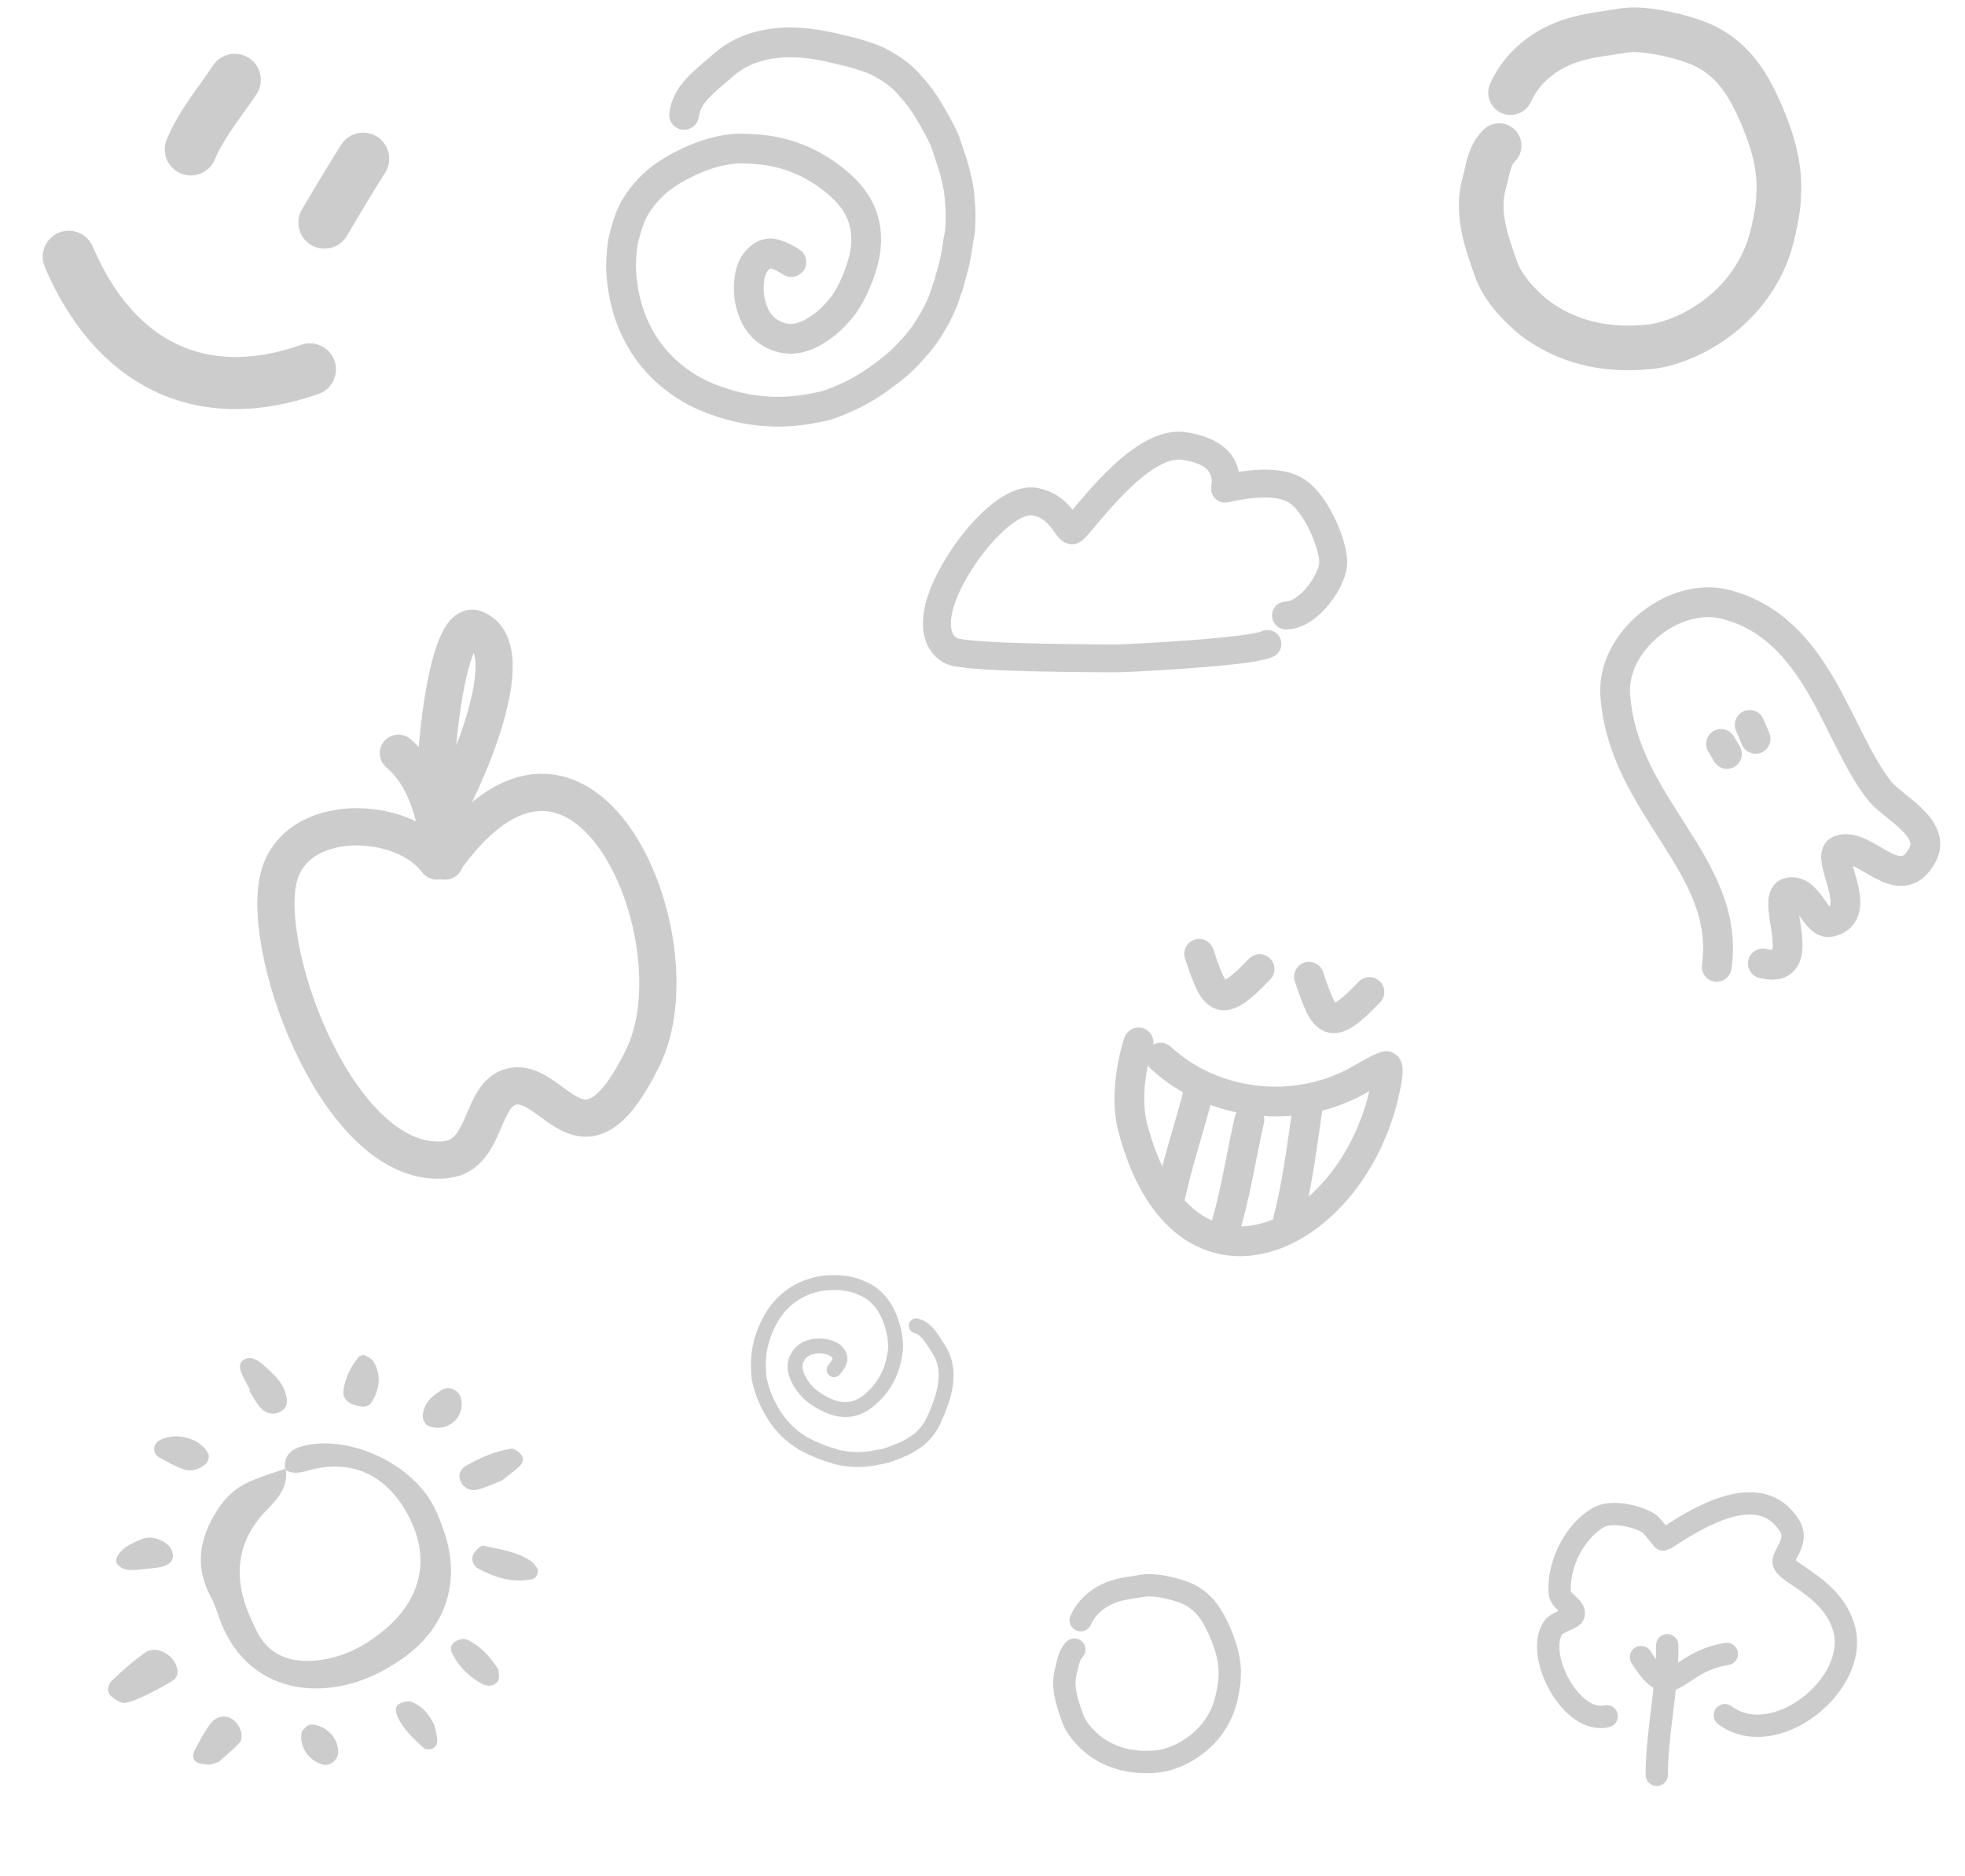
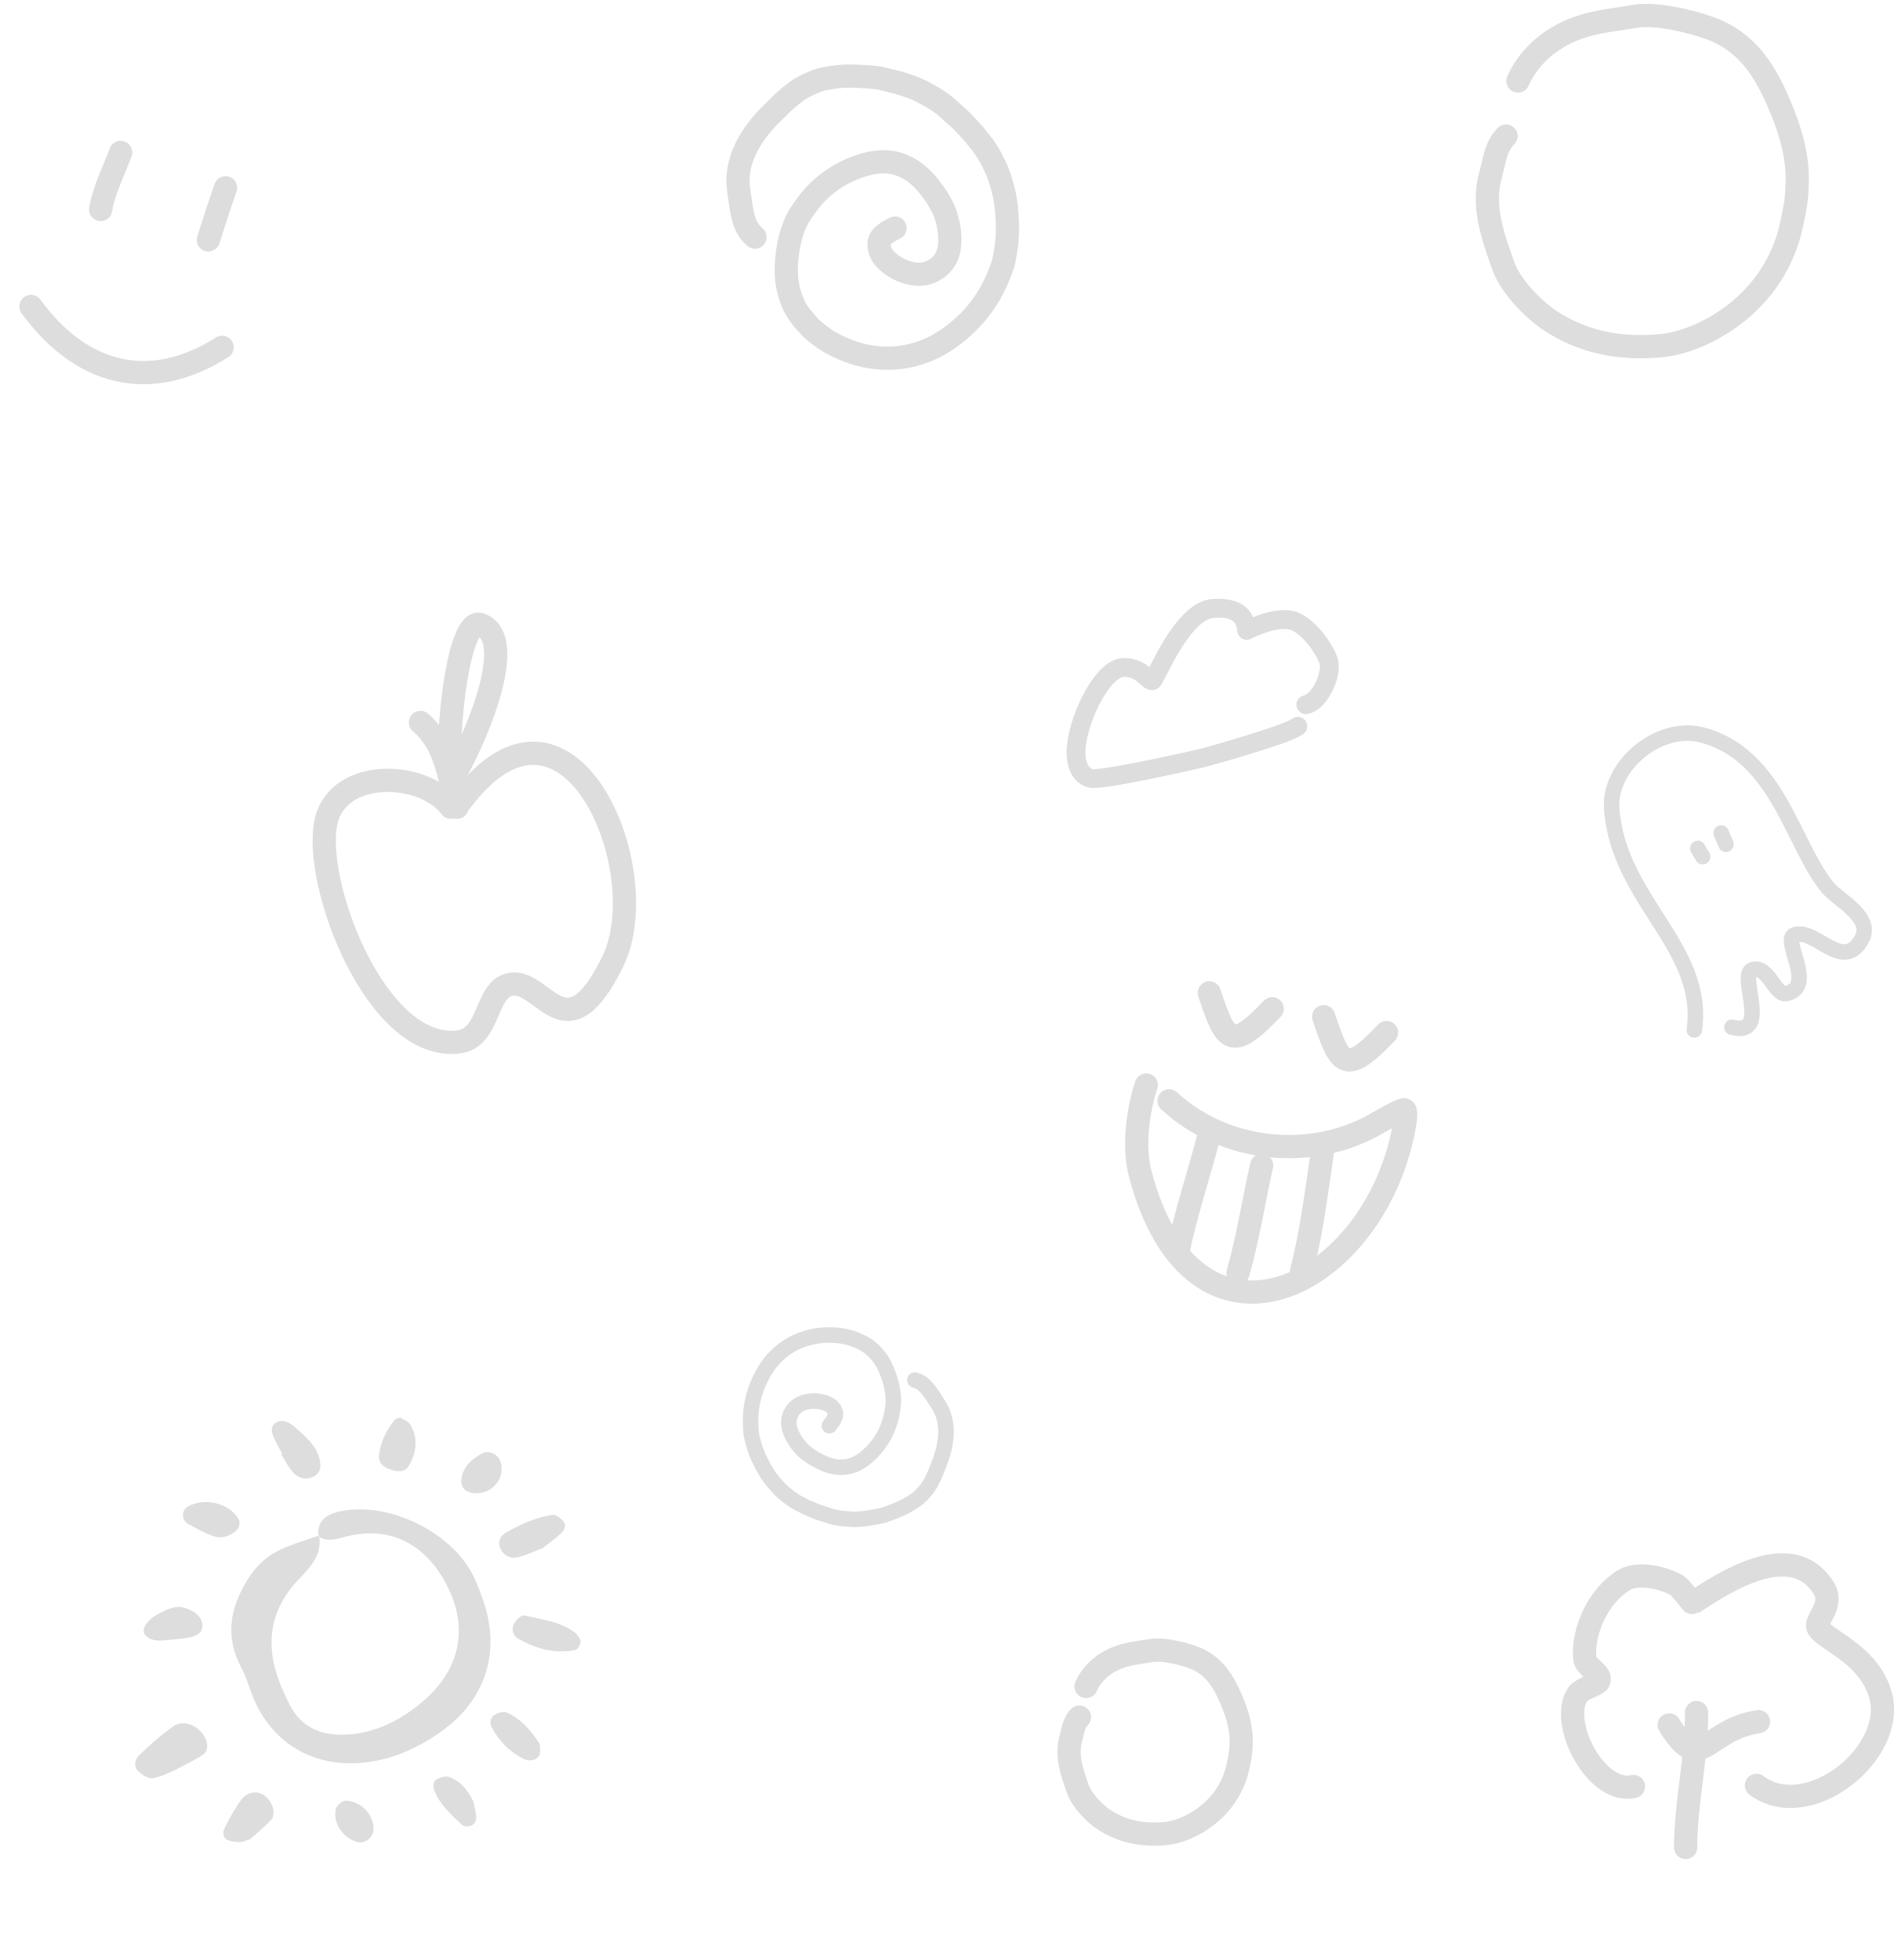
- <svg xmlns="http://www.w3.org/2000/svg" width="264" height="252" viewBox="0 0 264 252" fill="none">
-   <path fill-rule="evenodd" clip-rule="evenodd" d="M38.313 197.488C38.018 195.459 39.292 194.615 40.943 194.233C47.163 192.795 55.497 196.786 58.359 202.556C58.881 203.606 59.292 204.719 59.672 205.83C61.967 212.543 59.896 218.76 54.118 222.817C51.001 225.004 47.637 226.494 43.818 226.813C37.257 227.358 31.935 223.979 29.626 217.846C29.212 216.745 28.879 215.596 28.326 214.566C26.135 210.484 26.759 206.743 29.174 202.932C30.294 201.164 31.669 199.922 33.463 199.105C35.046 198.384 36.738 197.901 38.374 197.331C38.785 199.814 37.302 201.372 35.777 202.956C31.532 207.368 31.333 212.353 33.794 217.682C33.959 218.04 34.137 218.392 34.296 218.753C35.763 222.076 38.408 223.326 41.911 223.149C45.852 222.949 49.211 221.125 52.008 218.688C55.548 215.602 58.187 210.632 55.175 204.271C53.06 199.807 48.967 195.925 42.306 197.358C40.978 197.644 39.672 198.31 38.313 197.488Z" fill="#ccc" />
-   <path fill-rule="evenodd" clip-rule="evenodd" d="M19.8 227.692C19.373 227.865 18.163 228.54 16.869 228.804C16.285 228.923 15.409 228.36 14.891 227.868C14.238 227.249 14.533 226.294 15.053 225.795C16.448 224.457 17.915 223.164 19.494 222.053C21.062 220.949 23.582 222.418 23.843 224.421C23.935 225.112 23.6 225.569 23.13 225.876C22.322 226.401 21.438 226.811 19.8 227.692Z" fill="#ccc" />
-   <path fill-rule="evenodd" clip-rule="evenodd" d="M29.365 236.752C28.791 236.91 28.411 237.112 28.04 237.094C27.476 237.067 26.842 237.018 26.38 236.741C25.806 236.397 25.892 235.672 26.154 235.167C26.786 233.96 27.429 232.739 28.238 231.65C29.454 230.014 31.567 230.444 32.325 232.469C32.504 232.951 32.52 233.772 32.232 234.097C31.329 235.111 30.244 235.961 29.365 236.752Z" fill="#ccc" />
-   <path fill-rule="evenodd" clip-rule="evenodd" d="M67.386 198.955C66.384 199.336 65.32 199.85 64.198 200.137C63.133 200.409 62.226 199.914 61.826 198.887C61.505 198.065 61.926 197.335 62.659 196.919C64.538 195.849 66.517 194.977 68.662 194.649C69.078 194.583 69.689 195.085 70.037 195.478C70.51 196.011 70.156 196.652 69.76 197.039C69.067 197.718 68.252 198.27 67.386 198.955Z" fill="#ccc" />
-   <path fill-rule="evenodd" clip-rule="evenodd" d="M33.597 186.752C33.32 186.238 33.027 185.732 32.772 185.209C32.346 184.335 31.779 183.257 32.844 182.651C33.727 182.148 34.714 182.783 35.456 183.47C36.596 184.525 37.838 185.518 38.325 187.079C38.622 188.027 38.771 189.052 37.734 189.643C36.801 190.178 35.775 189.965 35.069 189.225C34.416 188.543 33.992 187.638 33.468 186.831C33.512 186.805 33.554 186.778 33.597 186.752Z" fill="#ccc" />
-   <path fill-rule="evenodd" clip-rule="evenodd" d="M72.262 210.844C72.326 211.501 72.024 212.081 71.457 212.195C68.843 212.721 66.426 211.957 64.179 210.716C63.519 210.353 63.212 209.419 63.708 208.65C63.99 208.217 64.64 207.614 64.978 207.693C67.239 208.231 69.631 208.453 71.565 209.936C71.859 210.164 72.036 210.543 72.262 210.844Z" fill="#ccc" />
-   <path fill-rule="evenodd" clip-rule="evenodd" d="M66.972 224.354C66.965 224.777 67.154 225.457 66.903 225.867C66.432 226.637 65.45 226.609 64.8 226.262C63.05 225.33 61.648 223.969 60.741 222.166C60.439 221.566 60.605 220.929 61.093 220.61C61.522 220.327 62.264 220.095 62.674 220.277C64.505 221.092 65.811 222.54 66.972 224.354Z" fill="#ccc" />
-   <path fill-rule="evenodd" clip-rule="evenodd" d="M28.022 195.411C28.126 196.047 27.895 196.536 27.383 196.908C26.534 197.527 25.554 197.744 24.601 197.397C23.502 196.997 22.461 196.426 21.436 195.853C20.455 195.304 20.483 194.032 21.437 193.521C23.691 192.313 27.036 193.274 28.022 195.411Z" fill="#ccc" />
-   <path fill-rule="evenodd" clip-rule="evenodd" d="M48.9 182.034C49.278 182.287 49.89 182.488 50.154 182.907C51.289 184.724 50.99 186.628 49.979 188.339C49.415 189.293 48.26 189.023 47.356 188.683C46.602 188.399 46.023 187.737 46.129 186.918C46.353 185.182 47.097 183.627 48.228 182.28C48.333 182.153 48.58 182.144 48.9 182.034Z" fill="#ccc" />
-   <path fill-rule="evenodd" clip-rule="evenodd" d="M58.362 231.8C58.433 232.132 58.644 232.873 58.734 233.628C58.804 234.216 58.611 234.807 57.976 234.994C57.654 235.089 57.13 235.075 56.923 234.876C55.533 233.551 54.045 232.276 53.319 230.425C53.111 229.893 53.107 229.189 53.708 228.892C54.176 228.663 54.859 228.495 55.302 228.667C56.596 229.173 57.538 230.147 58.362 231.8Z" fill="#ccc" />
-   <path fill-rule="evenodd" clip-rule="evenodd" d="M17.474 207.523C18.521 207.007 19.626 206.362 20.778 206.673C21.88 206.971 23.101 207.624 23.23 208.894C23.342 210.019 22.288 210.461 21.275 210.61C20.318 210.751 19.352 210.835 18.388 210.922C17.415 211.01 16.447 211.005 15.76 210.152C15.253 209.519 16.084 208.262 17.474 207.523Z" fill="#ccc" />
-   <path fill-rule="evenodd" clip-rule="evenodd" d="M41.248 231.903C41.431 231.836 41.617 231.708 41.797 231.714C43.811 231.77 45.504 233.545 45.43 235.498C45.392 236.475 44.34 237.318 43.424 237.105C41.506 236.661 40.112 234.609 40.54 232.761C40.615 232.436 41.004 232.187 41.248 231.903Z" fill="#ccc" />
-   <path fill-rule="evenodd" clip-rule="evenodd" d="M59.555 186.654C60.493 186.215 61.655 186.87 61.918 187.838C62.577 190.251 60.349 192.418 57.867 191.715C57.056 191.486 56.689 190.778 56.828 189.922C57.104 188.234 58.34 187.353 59.555 186.654Z" fill="#ccc" />
-   <path d="M155.912 142.096C163.283 148.903 174.644 149.826 182.96 144.882C183.078 144.812 186.127 143.035 186.327 143.263C186.674 143.659 186.181 145.867 186.103 146.241C181.832 166.725 159.008 177.455 152.181 151.501C151.245 147.943 151.901 143.308 152.964 140.057" stroke="#ccc" stroke-width="4" stroke-linecap="round" stroke-linejoin="round" />
-   <path d="M175.675 148.877C174.931 153.905 174.315 159.041 173.027 164.016" stroke="#ccc" stroke-width="4" stroke-linecap="round" stroke-linejoin="round" />
-   <path d="M167.861 150.444C166.814 155.056 166.098 159.841 164.804 164.335" stroke="#ccc" stroke-width="4" stroke-linecap="round" stroke-linejoin="round" />
-   <path d="M160.963 146.972C159.692 151.834 158.079 156.625 157.05 161.556" stroke="#ccc" stroke-width="4" stroke-linecap="round" stroke-linejoin="round" />
-   <path d="M161.107 128.161C163.223 134.496 163.897 135.796 169.225 130.211" stroke="#ccc" stroke-width="4" stroke-linecap="round" stroke-linejoin="round" />
-   <path d="M175.866 131.238C177.982 137.572 178.656 138.873 183.984 133.288" stroke="#ccc" stroke-width="4" stroke-linecap="round" stroke-linejoin="round" />
-   <path d="M223.999 221.059C224.047 226.841 222.588 232.797 222.588 238.471" stroke="#ccc" stroke-width="3" stroke-linecap="round" stroke-linejoin="round" />
-   <path d="M220.471 222.656C224.626 229.364 224.996 223.285 232 222.235" stroke="#ccc" stroke-width="3" stroke-linecap="round" stroke-linejoin="round" />
-   <path d="M215.858 230.607C211.087 231.712 206.182 222.403 208.669 218.692C209.139 217.991 211.154 217.472 211.365 217.054C211.886 216.018 209.665 215.229 209.568 214.075C209.26 210.401 211.411 205.886 214.66 203.947C216.449 202.88 219.873 203.65 221.549 204.692C221.941 204.935 223.438 206.965 223.496 206.926C227.82 204.059 236.384 198.569 240.419 204.99C241.807 207.197 239.276 209.071 239.671 210.054C240.292 211.598 246.275 213.432 247.758 218.841C249.8 226.286 238.429 235.452 231.733 230.458" stroke="#ccc" stroke-width="3" stroke-linecap="round" stroke-linejoin="round" />
-   <path d="M230.643 129.908C232.579 116.207 218.107 108.503 217.01 93.407C216.486 86.195 224.886 79.447 231.773 81.192C244.354 84.377 246.719 99.052 252.602 106.345C254.308 108.46 260.232 111.258 258.283 114.875C255.2 120.597 250.619 112.999 247.178 114.215C245.019 114.978 250.829 122.796 245.856 123.884C243.908 124.31 242.927 119.236 240.274 119.938C237.714 120.615 243.454 131.126 236.839 129.451" stroke="#ccc" stroke-width="4" stroke-linecap="round" stroke-linejoin="round" />
-   <path d="M235.073 97.4C235.317 98.041 235.636 98.656 235.866 99.275" stroke="#ccc" stroke-width="4" stroke-linecap="round" stroke-linejoin="round" />
-   <path d="M232.017 101.305C231.75 100.855 231.482 100.406 231.215 99.956" stroke="#ccc" stroke-width="4" stroke-linecap="round" stroke-linejoin="round" />
-   <path d="M202.947 12.446C204.699 8.554 208.311 6.11 212.154 5.149C214.351 4.6 215.763 4.505 217.993 4.116C221.171 3.56 226.829 5.134 228.905 6.121C232.999 8.068 235.026 11.585 236.684 15.46C238.12 18.815 239.234 22.499 238.958 26.212C238.958 27.829 238.611 29.34 238.277 30.932C236.098 41.352 226.637 46.101 221.57 46.606C216.31 47.13 211.353 46.271 206.866 43.228C205.652 42.404 202.171 39.468 201.024 36.232C199.724 32.561 198.26 28.611 199.424 24.531C199.901 22.861 200.006 20.971 201.41 19.562" stroke="#ccc" stroke-width="6" stroke-linecap="round" stroke-linejoin="round" />
-   <path d="M145.193 217.692C146.166 215.53 148.173 214.172 150.308 213.638C151.529 213.333 152.313 213.28 153.552 213.064C155.317 212.756 158.46 213.63 159.614 214.178C161.888 215.26 163.014 217.214 163.935 219.366C164.733 221.231 165.352 223.277 165.199 225.34C165.199 226.238 165.006 227.078 164.821 227.962C163.61 233.751 158.354 236.389 155.539 236.67C152.616 236.961 149.863 236.484 147.37 234.793C146.696 234.336 144.762 232.705 144.125 230.907C143.402 228.867 142.589 226.673 143.236 224.406C143.501 223.478 143.559 222.428 144.339 221.646" stroke="#ccc" stroke-width="3" stroke-linecap="round" stroke-linejoin="round" />
-   <path d="M25.638 20.071C26.992 16.754 29.769 13.404 31.54 10.729" stroke="#ccc" stroke-width="7" stroke-linecap="round" stroke-linejoin="round" />
-   <path d="M43.588 29.908C45.301 27.023 46.999 24.154 48.791 21.323" stroke="#ccc" stroke-width="7" stroke-linecap="round" stroke-linejoin="round" />
-   <path d="M9.236 34.499C15.289 48.696 26.788 54.856 41.637 49.628" stroke="#ccc" stroke-width="7" stroke-linecap="round" stroke-linejoin="round" />
-   <path d="M123.096 178.136C124.474 178.522 125.078 179.688 126.138 181.326C127.527 183.473 127.289 186.163 126.3 188.752C125.809 190.036 125.794 190.091 125.489 190.74C125.265 191.219 125.022 191.691 124.702 192.106C124.249 192.692 123.758 193.249 123.135 193.666C122.612 194.016 122.086 194.356 121.514 194.622C120.939 194.889 120.35 195.115 119.758 195.337C119.338 195.494 118.91 195.643 118.472 195.712C117.801 195.816 117.141 195.984 116.46 196.043C115.968 196.086 115.48 196.137 114.985 196.108C114.431 196.074 113.877 196.046 113.327 195.953C112.982 195.895 112.637 195.846 112.308 195.731C111.892 195.586 111.467 195.471 111.049 195.337C110.482 195.155 109.936 194.933 109.402 194.68C109.246 194.606 109.074 194.583 108.927 194.48C108.763 194.365 108.57 194.293 108.391 194.201C108.211 194.109 108.026 194.025 107.854 193.919C107.515 193.711 107.182 193.494 106.863 193.253C106.6 193.055 106.353 192.841 106.101 192.631C105.575 192.191 105.145 191.663 104.706 191.138C104.249 190.591 103.885 189.985 103.542 189.366C103.055 188.49 102.635 187.581 102.348 186.61C102.224 186.192 102.112 185.771 102.019 185.347C101.954 185.057 101.945 184.752 101.923 184.453C101.84 183.299 101.889 182.154 102.119 181.012C102.328 179.97 102.668 178.977 103.131 178.026C103.495 177.277 103.908 176.557 104.434 175.902C105.128 175.037 105.937 174.311 106.872 173.734C107.486 173.356 108.14 173.058 108.829 172.83C109.511 172.604 110.202 172.457 110.909 172.386C111.544 172.322 112.182 172.313 112.821 172.351C113.487 172.392 114.136 172.522 114.776 172.694C115.125 172.788 115.462 172.936 115.796 173.082C116.347 173.325 116.885 173.597 117.351 173.989C117.898 174.449 118.374 174.972 118.768 175.576C119.259 176.328 119.586 177.15 119.855 178.002C120.136 178.891 120.3 179.801 120.324 180.737C120.341 181.403 120.213 182.048 120.078 182.697C119.853 183.772 119.461 184.775 118.892 185.705C118.339 186.607 117.652 187.402 116.844 188.085C116.363 188.492 115.84 188.838 115.257 189.07C114.568 189.345 113.854 189.444 113.11 189.373C112.17 189.283 111.327 188.932 110.51 188.493C109.935 188.185 109.392 187.824 108.89 187.407C108.573 187.145 108.303 186.828 108.041 186.506C107.615 185.983 107.288 185.403 107.047 184.774C106.733 183.952 106.719 183.114 107.162 182.34C107.56 181.646 108.167 181.185 108.961 180.986C109.787 180.779 110.599 180.808 111.401 181.047C111.979 181.219 112.466 181.526 112.752 182.103C112.991 182.587 112.85 183.091 112.061 184.039" stroke="#ccc" stroke-width="2" stroke-linecap="round" stroke-linejoin="round" />
-   <path d="M91.905 15.436C92.28 12.663 94.376 11.178 97.26 8.682C101.042 5.41 106.315 5.145 111.596 6.36C114.216 6.962 114.326 6.977 115.666 7.391C116.654 7.696 117.634 8.039 118.524 8.547C119.781 9.264 120.993 10.065 121.968 11.158C122.787 12.076 123.588 13.002 124.259 14.039C124.932 15.08 125.529 16.16 126.118 17.246C126.535 18.017 126.941 18.805 127.192 19.634C127.576 20.906 128.08 22.139 128.378 23.441C128.594 24.383 128.826 25.314 128.902 26.279C128.987 27.363 129.082 28.442 129.05 29.534C129.031 30.216 129.03 30.897 128.896 31.567C128.728 32.41 128.62 33.266 128.474 34.11C128.276 35.258 127.994 36.376 127.647 37.478C127.547 37.799 127.548 38.139 127.389 38.452C127.211 38.8 127.123 39.193 126.993 39.566C126.863 39.939 126.752 40.32 126.594 40.681C126.282 41.394 125.952 42.097 125.571 42.781C125.259 43.343 124.911 43.88 124.572 44.425C123.864 45.563 122.957 46.538 122.059 47.529C121.123 48.562 120.048 49.431 118.944 50.263C117.377 51.443 115.731 52.503 113.929 53.322C113.154 53.675 112.369 54.004 111.572 54.301C111.027 54.504 110.44 54.605 109.867 54.728C107.654 55.2 105.425 55.416 103.151 55.279C101.076 55.155 99.062 54.766 97.095 54.128C95.545 53.624 94.039 53.02 92.629 52.179C90.766 51.069 89.14 49.699 87.772 48.044C86.873 46.957 86.118 45.772 85.49 44.499C84.868 43.24 84.396 41.94 84.067 40.59C83.772 39.378 83.582 38.146 83.484 36.899C83.382 35.597 83.459 34.305 83.618 33.02C83.706 32.318 83.901 31.625 84.095 30.94C84.415 29.806 84.796 28.691 85.43 27.682C86.172 26.498 87.056 25.436 88.12 24.509C89.443 23.354 90.946 22.499 92.522 21.747C94.168 20.964 95.886 20.4 97.692 20.1C98.978 19.887 100.261 19.959 101.556 20.046C103.696 20.19 105.746 20.678 107.699 21.529C109.597 22.356 111.322 23.471 112.863 24.851C113.781 25.672 114.592 26.591 115.2 27.657C115.919 28.918 116.304 30.273 116.367 31.733C116.447 33.578 115.996 35.306 115.368 37.007C114.926 38.203 114.373 39.352 113.703 40.438C113.28 41.123 112.74 41.73 112.187 42.325C111.29 43.291 110.255 44.081 109.102 44.717C107.594 45.549 105.977 45.803 104.358 45.154C102.905 44.572 101.849 43.52 101.248 42.037C100.624 40.494 100.462 38.912 100.707 37.295C100.884 36.13 101.346 35.103 102.387 34.393C103.259 33.799 104.273 33.936 106.322 35.207" stroke="#ccc" stroke-width="4" stroke-linecap="round" stroke-linejoin="round" />
-   <path d="M58.701 115.685C54.078 109.461 39.508 108.915 37.402 118.077C35.009 128.482 45.93 157.457 59.969 155.812C65.664 155.145 64.455 146.32 69.251 145.914C74.746 145.449 78.501 158.118 86.367 142.11C94.019 126.539 78.733 90.237 60.387 114.706" stroke="#ccc" stroke-width="5" stroke-linecap="round" stroke-linejoin="round" />
-   <path d="M53.522 101.204C58.06 105.162 58.285 110.488 59.79 115.689" stroke="#ccc" stroke-width="5" stroke-linecap="round" stroke-linejoin="round" />
-   <path d="M58.965 111.936C57.462 107.997 59.546 82.843 63.824 84.488C70.791 87.168 61.557 106.628 59.488 109.819" stroke="#ccc" stroke-width="5" stroke-linecap="round" stroke-linejoin="round" />
-   <path d="M128.668 85.78C128.652 85.772 128.654 85.773 128.669 85.777C128.714 85.791 128.779 85.807 128.859 85.824C129.049 85.864 129.301 85.906 129.609 85.946C130.234 86.029 131.06 86.104 132.064 86.172C133.882 86.295 136.231 86.389 138.983 86.457C141.251 86.512 143.679 86.548 146.14 86.567C147.043 86.574 147.903 86.578 148.709 86.581C149.246 86.582 149.622 86.583 150.062 86.583C151.081 86.583 156.022 86.317 159.932 86.02C162.449 85.829 164.638 85.624 166.326 85.414C167.25 85.299 168.009 85.184 168.578 85.072C168.854 85.017 169.078 84.965 169.243 84.918C169.341 84.889 169.388 84.872 169.35 84.894C170.25 84.38 171.396 84.693 171.91 85.592C172.423 86.491 172.11 87.636 171.21 88.149C170.002 88.838 166.368 89.291 160.216 89.758C156.217 90.061 151.202 90.331 150.062 90.331C149.618 90.331 149.239 90.331 148.698 90.329C147.886 90.327 147.021 90.322 146.11 90.315C143.63 90.296 141.181 90.26 138.89 90.204C132.271 90.041 128.409 89.78 127.121 89.195C125.361 88.395 124.245 86.713 124.036 84.537C123.833 82.411 124.48 79.859 125.973 76.974C127.505 74.015 129.654 71.085 131.873 68.96C134.513 66.432 137.121 65.109 139.499 65.586C141.242 65.936 142.591 66.783 143.704 68.013C143.843 68.166 143.974 68.321 144.104 68.483C144.161 68.415 144.222 68.343 144.287 68.266C145.849 66.407 146.671 65.462 147.817 64.266C150.13 61.85 152.301 60.063 154.444 59.011C156.135 58.181 157.781 57.832 159.368 58.077C163.382 58.697 165.88 60.535 166.434 63.397C169.788 62.868 172.452 63.032 174.457 63.961C176.296 64.814 177.907 66.784 179.188 69.345C180.282 71.532 181 73.928 181 75.521C181 77.237 180.014 79.406 178.543 81.215C176.89 83.248 174.86 84.57 172.779 84.57C171.742 84.57 170.902 83.731 170.902 82.696C170.902 81.661 171.742 80.822 172.779 80.822C173.504 80.822 174.618 80.096 175.63 78.852C176.606 77.651 177.247 76.241 177.247 75.521C177.247 74.601 176.687 72.732 175.831 71.021C174.895 69.15 173.772 67.776 172.877 67.362C171.351 66.654 168.708 66.654 165.006 67.49C163.713 67.781 162.534 66.679 162.738 65.372C163.056 63.344 162.034 62.281 158.795 61.781C158.054 61.667 157.152 61.858 156.1 62.375C154.432 63.193 152.564 64.731 150.529 66.856C149.457 67.977 148.674 68.877 147.162 70.675C146.531 71.427 146.271 71.731 146.003 72.023C145.812 72.232 145.651 72.395 145.495 72.531C145.374 72.637 145.252 72.73 145.114 72.814C144.811 72.999 144.488 73.122 144.049 73.122C143.369 73.122 142.861 72.845 142.426 72.428C142.225 72.234 142.061 72.032 141.843 71.733C141.818 71.698 141.496 71.248 141.396 71.113C141.228 70.888 141.077 70.7 140.921 70.527C140.313 69.857 139.65 69.44 138.759 69.261C136.745 68.857 132.095 73.309 129.307 78.695C128.119 80.99 127.646 82.857 127.773 84.18C127.857 85.065 128.183 85.558 128.672 85.781L128.668 85.78Z" fill="#ccc" />
+ <svg xmlns="http://www.w3.org/2000/svg" width="245" height="253" viewBox="0 0 245 253" fill="none">
+   <path fill-rule="evenodd" clip-rule="evenodd" d="M41.136 198.361C40.843 196.342 42.111 195.502 43.754 195.121C49.946 193.69 58.241 197.663 61.09 203.406C61.609 204.451 62.018 205.559 62.397 206.664C64.682 213.346 62.62 219.536 56.868 223.573C53.765 225.751 50.417 227.234 46.616 227.551C40.085 228.094 34.788 224.73 32.489 218.625C32.078 217.529 31.745 216.386 31.196 215.361C29.015 211.298 29.636 207.573 32.039 203.78C33.154 202.02 34.523 200.784 36.309 199.971C37.884 199.253 39.569 198.772 41.197 198.205C41.606 200.677 40.13 202.227 38.612 203.804C34.386 208.196 34.188 213.158 36.639 218.462C36.803 218.819 36.98 219.169 37.138 219.528C38.598 222.835 41.231 224.08 44.718 223.904C48.641 223.705 51.984 221.889 54.768 219.464C58.292 216.392 60.919 211.445 57.92 205.113C55.816 200.669 51.741 196.805 45.111 198.232C43.789 198.517 42.489 199.18 41.136 198.361Z" fill="#ddd" />
+   <path fill-rule="evenodd" clip-rule="evenodd" d="M22.709 228.426C22.284 228.599 21.079 229.27 19.791 229.532C19.21 229.651 18.338 229.091 17.822 228.601C17.172 227.985 17.466 227.035 17.984 226.537C19.372 225.205 20.832 223.919 22.404 222.813C23.965 221.714 26.473 223.176 26.733 225.17C26.825 225.858 26.491 226.313 26.023 226.618C25.219 227.141 24.339 227.549 22.709 228.426Z" fill="#ddd" />
+   <path fill-rule="evenodd" clip-rule="evenodd" d="M32.23 237.444C31.658 237.601 31.28 237.802 30.911 237.785C30.349 237.758 29.718 237.709 29.258 237.434C28.687 237.091 28.772 236.369 29.034 235.866C29.662 234.665 30.303 233.45 31.107 232.366C32.318 230.737 34.422 231.166 35.176 233.181C35.354 233.661 35.37 234.478 35.083 234.801C34.184 235.811 33.104 236.656 32.23 237.444Z" fill="#ddd" />
+   <path fill-rule="evenodd" clip-rule="evenodd" d="M70.075 199.822C69.078 200.201 68.019 200.712 66.902 200.998C65.841 201.269 64.939 200.776 64.54 199.754C64.222 198.936 64.64 198.209 65.37 197.795C67.241 196.73 69.21 195.862 71.345 195.535C71.759 195.47 72.367 195.969 72.714 196.36C73.185 196.891 72.833 197.529 72.438 197.914C71.749 198.59 70.937 199.14 70.075 199.822Z" fill="#ddd" />
+   <path fill-rule="evenodd" clip-rule="evenodd" d="M36.442 187.675C36.166 187.163 35.875 186.659 35.621 186.138C35.197 185.269 34.632 184.196 35.692 183.593C36.572 183.092 37.554 183.724 38.292 184.408C39.427 185.458 40.663 186.446 41.148 188.001C41.444 188.944 41.593 189.964 40.56 190.553C39.631 191.084 38.61 190.873 37.908 190.136C37.257 189.457 36.835 188.557 36.314 187.753C36.357 187.727 36.4 187.7 36.442 187.675Z" fill="#ddd" />
+   <path fill-rule="evenodd" clip-rule="evenodd" d="M74.929 211.656C74.992 212.31 74.692 212.886 74.128 213C71.526 213.524 69.12 212.763 66.883 211.529C66.226 211.167 65.92 210.237 66.415 209.472C66.695 209.041 67.342 208.44 67.678 208.52C69.929 209.055 72.31 209.276 74.235 210.752C74.528 210.979 74.704 211.356 74.929 211.656Z" fill="#ddd" />
+   <path fill-rule="evenodd" clip-rule="evenodd" d="M69.664 225.103C69.657 225.525 69.845 226.201 69.595 226.609C69.126 227.376 68.148 227.348 67.501 227.003C65.759 226.075 64.364 224.72 63.461 222.926C63.161 222.328 63.326 221.695 63.811 221.377C64.239 221.095 64.977 220.864 65.385 221.045C67.207 221.857 68.508 223.298 69.664 225.103Z" fill="#ddd" />
+   <path fill-rule="evenodd" clip-rule="evenodd" d="M30.893 196.294C30.996 196.926 30.766 197.414 30.256 197.784C29.412 198.4 28.436 198.616 27.487 198.27C26.394 197.872 25.357 197.304 24.337 196.734C23.36 196.187 23.389 194.921 24.338 194.413C26.582 193.21 29.912 194.167 30.893 196.294Z" fill="#ddd" />
+   <path fill-rule="evenodd" clip-rule="evenodd" d="M51.675 182.978C52.051 183.23 52.66 183.43 52.922 183.848C54.052 185.656 53.755 187.551 52.749 189.254C52.187 190.204 51.037 189.935 50.138 189.597C49.387 189.314 48.81 188.655 48.917 187.84C49.14 186.112 49.88 184.564 51.005 183.223C51.11 183.097 51.356 183.088 51.675 182.978Z" fill="#ddd" />
+   <path fill-rule="evenodd" clip-rule="evenodd" d="M61.093 232.515C61.163 232.845 61.374 233.583 61.463 234.335C61.533 234.92 61.341 235.508 60.708 235.695C60.388 235.789 59.867 235.775 59.66 235.577C58.277 234.258 56.796 232.989 56.074 231.146C55.866 230.617 55.862 229.916 56.461 229.62C56.926 229.392 57.606 229.225 58.047 229.397C59.335 229.901 60.272 230.87 61.093 232.515Z" fill="#ddd" />
+   <path fill-rule="evenodd" clip-rule="evenodd" d="M20.393 208.35C21.436 207.836 22.536 207.195 23.683 207.504C24.779 207.8 25.994 208.451 26.122 209.715C26.234 210.834 25.185 211.275 24.177 211.423C23.225 211.563 22.263 211.647 21.303 211.733C20.335 211.82 19.371 211.816 18.687 210.967C18.183 210.337 19.01 209.085 20.393 208.35Z" fill="#ddd" />
+   <path fill-rule="evenodd" clip-rule="evenodd" d="M44.058 232.617C44.24 232.551 44.425 232.424 44.605 232.429C46.609 232.485 48.294 234.252 48.22 236.196C48.183 237.168 47.136 238.008 46.224 237.796C44.314 237.353 42.927 235.311 43.353 233.471C43.428 233.149 43.815 232.9 44.058 232.617Z" fill="#ddd" />
+   <path fill-rule="evenodd" clip-rule="evenodd" d="M62.28 187.577C63.214 187.141 64.371 187.792 64.633 188.755C65.288 191.158 63.071 193.315 60.601 192.615C59.792 192.387 59.427 191.682 59.566 190.83C59.84 189.15 61.071 188.273 62.28 187.577Z" fill="#ddd" />
+   <path d="M150.912 142.096C158.283 148.903 169.644 149.826 177.96 144.882C178.078 144.812 181.127 143.035 181.327 143.263C181.674 143.659 181.181 145.867 181.103 146.241C176.832 166.725 154.008 177.455 147.181 151.501C146.245 147.943 146.901 143.308 147.964 140.057" stroke="#ddd" stroke-width="3" stroke-linecap="round" stroke-linejoin="round" />
+   <path d="M170.675 148.877C169.931 153.905 169.315 159.041 168.027 164.016" stroke="#ddd" stroke-width="3" stroke-linecap="round" stroke-linejoin="round" />
+   <path d="M162.861 150.444C161.814 155.056 161.098 159.841 159.804 164.335" stroke="#ddd" stroke-width="3" stroke-linecap="round" stroke-linejoin="round" />
+   <path d="M155.963 146.972C154.692 151.834 153.079 156.625 152.05 161.556" stroke="#ddd" stroke-width="3" stroke-linecap="round" stroke-linejoin="round" />
+   <path d="M156.107 128.161C158.223 134.496 158.897 135.796 164.225 130.211" stroke="#ddd" stroke-width="3" stroke-linecap="round" stroke-linejoin="round" />
+   <path d="M170.866 131.238C172.982 137.572 173.656 138.873 178.984 133.288" stroke="#ddd" stroke-width="3" stroke-linecap="round" stroke-linejoin="round" />
+   <path d="M218.999 221.059C219.047 226.841 217.588 232.797 217.588 238.471" stroke="#ddd" stroke-width="3" stroke-linecap="round" stroke-linejoin="round" />
+   <path d="M215.471 222.656C219.626 229.364 219.996 223.285 227 222.235" stroke="#ddd" stroke-width="3" stroke-linecap="round" stroke-linejoin="round" />
+   <path d="M210.858 230.607C206.087 231.712 201.182 222.403 203.669 218.692C204.139 217.991 206.154 217.472 206.365 217.054C206.886 216.018 204.665 215.229 204.568 214.075C204.26 210.401 206.411 205.886 209.66 203.947C211.449 202.88 214.873 203.65 216.549 204.692C216.941 204.935 218.438 206.965 218.496 206.926C222.82 204.059 231.384 198.569 235.419 204.99C236.807 207.197 234.276 209.071 234.671 210.054C235.292 211.598 241.275 213.432 242.758 218.841C244.8 226.286 233.429 235.452 226.733 230.458" stroke="#ddd" stroke-width="3" stroke-linecap="round" stroke-linejoin="round" />
+   <path d="M218.714 132.954C220.228 122.236 208.907 116.209 208.048 104.4C207.638 98.758 214.21 93.479 219.597 94.844C229.44 97.336 231.289 108.816 235.892 114.521C237.227 116.176 241.861 118.365 240.336 121.194C237.925 125.67 234.341 119.727 231.649 120.678C229.96 121.274 234.505 127.391 230.615 128.241C229.09 128.575 228.324 124.605 226.248 125.155C224.245 125.685 228.735 133.907 223.561 132.597" stroke="#ddd" stroke-width="2" stroke-linecap="round" stroke-linejoin="round" />
+   <path d="M222.179 107.523C222.37 108.025 222.62 108.506 222.8 108.99" stroke="#ddd" stroke-width="2" stroke-linecap="round" stroke-linejoin="round" />
+   <path d="M219.789 110.578C219.579 110.226 219.37 109.875 219.161 109.523" stroke="#ddd" stroke-width="2" stroke-linecap="round" stroke-linejoin="round" />
+   <path d="M195.947 10.446C197.699 6.554 201.311 4.11 205.154 3.149C207.351 2.6 208.763 2.505 210.993 2.116C214.171 1.56 219.829 3.134 221.905 4.121C225.999 6.068 228.026 9.585 229.684 13.46C231.12 16.815 232.234 20.499 231.958 24.212C231.958 25.829 231.611 27.34 231.277 28.932C229.098 39.352 219.637 44.101 214.57 44.606C209.31 45.13 204.353 44.271 199.866 41.228C198.652 40.404 195.171 37.468 194.024 34.232C192.724 30.561 191.26 26.611 192.424 22.531C192.901 20.861 193.006 18.971 194.41 17.562" stroke="#ddd" stroke-width="3" stroke-linecap="round" stroke-linejoin="round" />
+   <path d="M140.193 217.692C141.166 215.53 143.173 214.172 145.308 213.638C146.529 213.333 147.313 213.28 148.552 213.064C150.317 212.756 153.46 213.63 154.614 214.178C156.888 215.26 158.014 217.214 158.935 219.366C159.733 221.231 160.352 223.277 160.199 225.34C160.199 226.238 160.006 227.078 159.821 227.962C158.61 233.751 153.354 236.389 150.539 236.67C147.616 236.961 144.863 236.484 142.37 234.793C141.696 234.336 139.762 232.705 139.125 230.907C138.402 228.867 137.589 226.673 138.236 224.406C138.501 223.478 138.559 222.428 139.339 221.646" stroke="#ddd" stroke-width="3" stroke-linecap="round" stroke-linejoin="round" />
+   <path d="M12.995 27.04C13.401 24.544 14.78 21.802 15.575 19.682" stroke="#ddd" stroke-width="3" stroke-linecap="round" stroke-linejoin="round" />
+   <path d="M26.895 30.964C27.616 28.709 28.33 26.467 29.114 24.237" stroke="#ddd" stroke-width="3" stroke-linecap="round" stroke-linejoin="round" />
+   <path d="M3.999 39.557C10.408 48.362 19.29 50.778 28.674 44.833" stroke="#ddd" stroke-width="3" stroke-linecap="round" stroke-linejoin="round" />
+   <path d="M118.096 178.136C119.474 178.522 120.078 179.688 121.138 181.326C122.527 183.473 122.289 186.163 121.3 188.752C120.809 190.036 120.794 190.091 120.489 190.74C120.265 191.219 120.022 191.691 119.702 192.106C119.249 192.692 118.758 193.249 118.135 193.666C117.612 194.016 117.086 194.356 116.514 194.622C115.939 194.889 115.35 195.115 114.758 195.337C114.338 195.494 113.91 195.643 113.472 195.712C112.801 195.816 112.141 195.984 111.46 196.043C110.968 196.086 110.48 196.137 109.985 196.108C109.431 196.074 108.877 196.046 108.327 195.953C107.982 195.895 107.637 195.846 107.308 195.731C106.892 195.586 106.467 195.471 106.049 195.337C105.482 195.155 104.936 194.933 104.402 194.68C104.246 194.606 104.074 194.583 103.927 194.48C103.763 194.365 103.57 194.293 103.391 194.201C103.211 194.109 103.026 194.025 102.854 193.919C102.515 193.711 102.182 193.494 101.863 193.253C101.6 193.055 101.353 192.841 101.101 192.631C100.575 192.191 100.145 191.663 99.706 191.138C99.249 190.591 98.885 189.985 98.542 189.366C98.055 188.49 97.635 187.581 97.347 186.61C97.224 186.192 97.112 185.771 97.019 185.347C96.954 185.057 96.945 184.752 96.923 184.453C96.84 183.299 96.889 182.154 97.119 181.012C97.328 179.97 97.668 178.977 98.131 178.026C98.495 177.277 98.908 176.557 99.434 175.902C100.128 175.037 100.937 174.311 101.872 173.734C102.486 173.356 103.14 173.058 103.829 172.83C104.511 172.604 105.202 172.457 105.909 172.386C106.544 172.322 107.182 172.313 107.821 172.351C108.487 172.392 109.136 172.522 109.776 172.694C110.125 172.788 110.462 172.936 110.796 173.082C111.347 173.325 111.885 173.597 112.351 173.989C112.898 174.449 113.374 174.972 113.768 175.576C114.259 176.328 114.586 177.15 114.855 178.002C115.136 178.891 115.3 179.801 115.324 180.737C115.341 181.403 115.213 182.048 115.078 182.697C114.853 183.772 114.461 184.775 113.892 185.705C113.339 186.607 112.652 187.402 111.844 188.085C111.363 188.492 110.84 188.838 110.257 189.07C109.568 189.345 108.854 189.444 108.11 189.373C107.17 189.283 106.327 188.932 105.51 188.493C104.935 188.185 104.392 187.824 103.89 187.407C103.573 187.145 103.303 186.828 103.041 186.506C102.615 185.983 102.288 185.403 102.047 184.774C101.733 183.952 101.719 183.114 102.162 182.34C102.56 181.646 103.167 181.185 103.961 180.986C104.787 180.779 105.599 180.808 106.401 181.047C106.979 181.219 107.466 181.526 107.752 182.103C107.991 182.587 107.85 183.091 107.061 184.039" stroke="#ddd" stroke-width="2" stroke-linecap="round" stroke-linejoin="round" />
+   <path d="M97.452 30.604C95.867 29.268 95.771 27.369 95.356 24.574C94.812 20.91 96.741 17.507 99.597 14.688C101.014 13.289 101.067 13.226 101.858 12.553C102.442 12.056 103.045 11.579 103.716 11.225C104.664 10.724 105.646 10.284 106.717 10.108C107.616 9.96 108.513 9.828 109.428 9.82C110.346 9.813 111.259 9.868 112.172 9.932C112.819 9.976 113.473 10.036 114.091 10.208C115.039 10.473 116.01 10.648 116.942 10.978C117.617 11.217 118.291 11.442 118.925 11.778C119.637 12.155 120.349 12.525 121.019 12.978C121.438 13.261 121.864 13.532 122.229 13.882C122.689 14.322 123.182 14.729 123.652 15.156C124.291 15.736 124.878 16.356 125.429 17.01C125.59 17.201 125.803 17.335 125.935 17.559C126.083 17.808 126.293 18.019 126.475 18.248C126.656 18.478 126.85 18.699 127.013 18.941C127.335 19.419 127.644 19.905 127.92 20.414C128.147 20.833 128.345 21.264 128.551 21.692C128.982 22.587 129.231 23.541 129.494 24.496C129.768 25.492 129.885 26.509 129.966 27.53C130.082 28.978 130.091 30.428 129.887 31.88C129.8 32.505 129.694 33.127 129.563 33.742C129.474 34.164 129.304 34.571 129.153 34.978C128.57 36.549 127.819 38.029 126.831 39.396C125.929 40.645 124.886 41.75 123.705 42.726C122.775 43.495 121.799 44.196 120.714 44.744C119.28 45.468 117.777 45.941 116.199 46.139C115.162 46.27 114.122 46.27 113.076 46.158C112.042 46.047 111.042 45.826 110.067 45.495C109.192 45.198 108.346 44.828 107.527 44.394C106.673 43.941 105.896 43.379 105.156 42.769C104.751 42.436 104.396 42.038 104.044 41.645C103.462 40.995 102.917 40.313 102.537 39.517C102.092 38.582 101.779 37.608 101.621 36.574C101.425 35.289 101.487 34.009 101.643 32.725C101.807 31.385 102.137 30.087 102.667 28.838C103.044 27.949 103.599 27.176 104.167 26.401C105.107 25.12 106.227 24.032 107.535 23.149C108.805 22.291 110.188 21.655 111.662 21.239C112.54 20.991 113.437 20.849 114.345 20.893C115.419 20.944 116.419 21.241 117.357 21.782C118.543 22.464 119.443 23.433 120.258 24.501C120.83 25.252 121.329 26.054 121.742 26.904C122.002 27.441 122.167 28.02 122.319 28.601C122.568 29.547 122.651 30.507 122.59 31.481C122.511 32.754 122.028 33.866 120.979 34.621C120.038 35.298 118.961 35.541 117.795 35.327C116.583 35.105 115.529 34.578 114.615 33.782C113.957 33.209 113.499 32.512 113.468 31.579C113.443 30.798 113.931 30.219 115.54 29.442" stroke="#ddd" stroke-width="3" stroke-linecap="round" stroke-linejoin="round" />
+   <path d="M58.187 104.196C54.695 99.495 43.692 99.083 42.101 106.002C40.294 113.861 48.542 135.745 59.145 134.502C63.446 133.999 62.533 127.333 66.155 127.027C70.305 126.676 73.141 136.244 79.082 124.154C84.861 112.394 73.316 84.976 59.461 103.457" stroke="#ddd" stroke-width="3" stroke-linecap="round" stroke-linejoin="round" />
+   <path d="M54.276 93.259C57.703 96.249 57.873 100.271 59.01 104.199" stroke="#ddd" stroke-width="3" stroke-linecap="round" stroke-linejoin="round" />
+   <path d="M58.387 101.365C57.252 98.389 58.825 79.392 62.056 80.634C67.319 82.658 60.344 97.356 58.781 99.766" stroke="#ddd" stroke-width="3" stroke-linecap="round" stroke-linejoin="round" />
+   <path d="M141.093 99.282C141.081 99.28 141.082 99.28 141.093 99.281C141.124 99.282 141.167 99.283 141.22 99.282C141.346 99.281 141.511 99.27 141.712 99.252C142.119 99.214 142.653 99.142 143.298 99.041C144.467 98.856 145.967 98.576 147.718 98.222C149.162 97.93 150.704 97.603 152.264 97.26C152.837 97.134 153.381 97.013 153.892 96.898C154.232 96.821 154.47 96.767 154.749 96.704C155.393 96.557 158.482 95.676 160.914 94.924C162.48 94.44 163.835 93.994 164.873 93.618C165.441 93.412 165.905 93.229 166.249 93.076C166.416 93.002 166.55 92.937 166.648 92.883C166.706 92.851 166.733 92.833 166.712 92.852C167.207 92.398 167.978 92.43 168.433 92.925C168.887 93.42 168.854 94.189 168.359 94.644C167.693 95.254 165.459 96.065 161.633 97.248C159.146 98.017 156.01 98.912 155.289 99.076C155.008 99.14 154.768 99.195 154.426 99.272C153.911 99.387 153.363 99.509 152.786 99.636C151.213 99.982 149.659 100.312 148.2 100.607C143.988 101.459 141.506 101.851 140.606 101.667C139.377 101.414 138.428 100.511 137.982 99.163C137.547 97.848 137.588 96.139 138.117 94.098C138.659 92.004 139.596 89.84 140.694 88.175C142.001 86.194 143.46 84.98 145.034 84.939C146.188 84.909 147.164 85.251 148.046 85.868C148.155 85.945 148.261 86.024 148.367 86.108C148.393 86.057 148.421 86.002 148.451 85.944C149.172 84.543 149.556 83.826 150.108 82.904C151.223 81.041 152.339 79.597 153.544 78.621C154.494 77.852 155.486 77.394 156.526 77.32C159.156 77.133 161.002 77.937 161.765 79.668C163.811 78.849 165.521 78.569 166.924 78.868C168.211 79.142 169.515 80.157 170.695 81.592C171.703 82.819 172.503 84.231 172.733 85.24C172.98 86.326 172.669 87.841 171.999 89.198C171.246 90.723 170.153 91.853 168.835 92.153C168.179 92.302 167.527 91.892 167.377 91.237C167.228 90.582 167.639 89.93 168.295 89.781C168.753 89.676 169.354 89.055 169.815 88.123C170.259 87.222 170.462 86.237 170.358 85.781C170.225 85.199 169.601 84.097 168.812 83.137C167.95 82.088 167.041 81.381 166.415 81.248C165.347 81.02 163.674 81.401 161.452 82.464C160.676 82.835 159.77 82.308 159.711 81.451C159.62 80.122 158.819 79.597 156.697 79.748C156.212 79.782 155.669 80.033 155.077 80.512C154.14 81.27 153.18 82.513 152.198 84.152C151.681 85.015 151.315 85.698 150.618 87.055C150.327 87.621 150.206 87.851 150.079 88.075C149.989 88.234 149.91 88.361 149.831 88.469C149.769 88.554 149.706 88.63 149.631 88.704C149.465 88.865 149.279 88.989 149.001 89.052C148.571 89.15 148.209 89.049 147.874 88.847C147.718 88.753 147.585 88.649 147.404 88.491C147.384 88.473 147.115 88.234 147.032 88.164C146.893 88.045 146.771 87.948 146.647 87.861C146.166 87.525 145.686 87.356 145.096 87.372C143.763 87.406 141.462 90.895 140.475 94.706C140.054 96.33 140.024 97.58 140.295 98.399C140.476 98.947 140.753 99.211 141.095 99.283L141.093 99.282Z" fill="#ddd" />
</svg>
